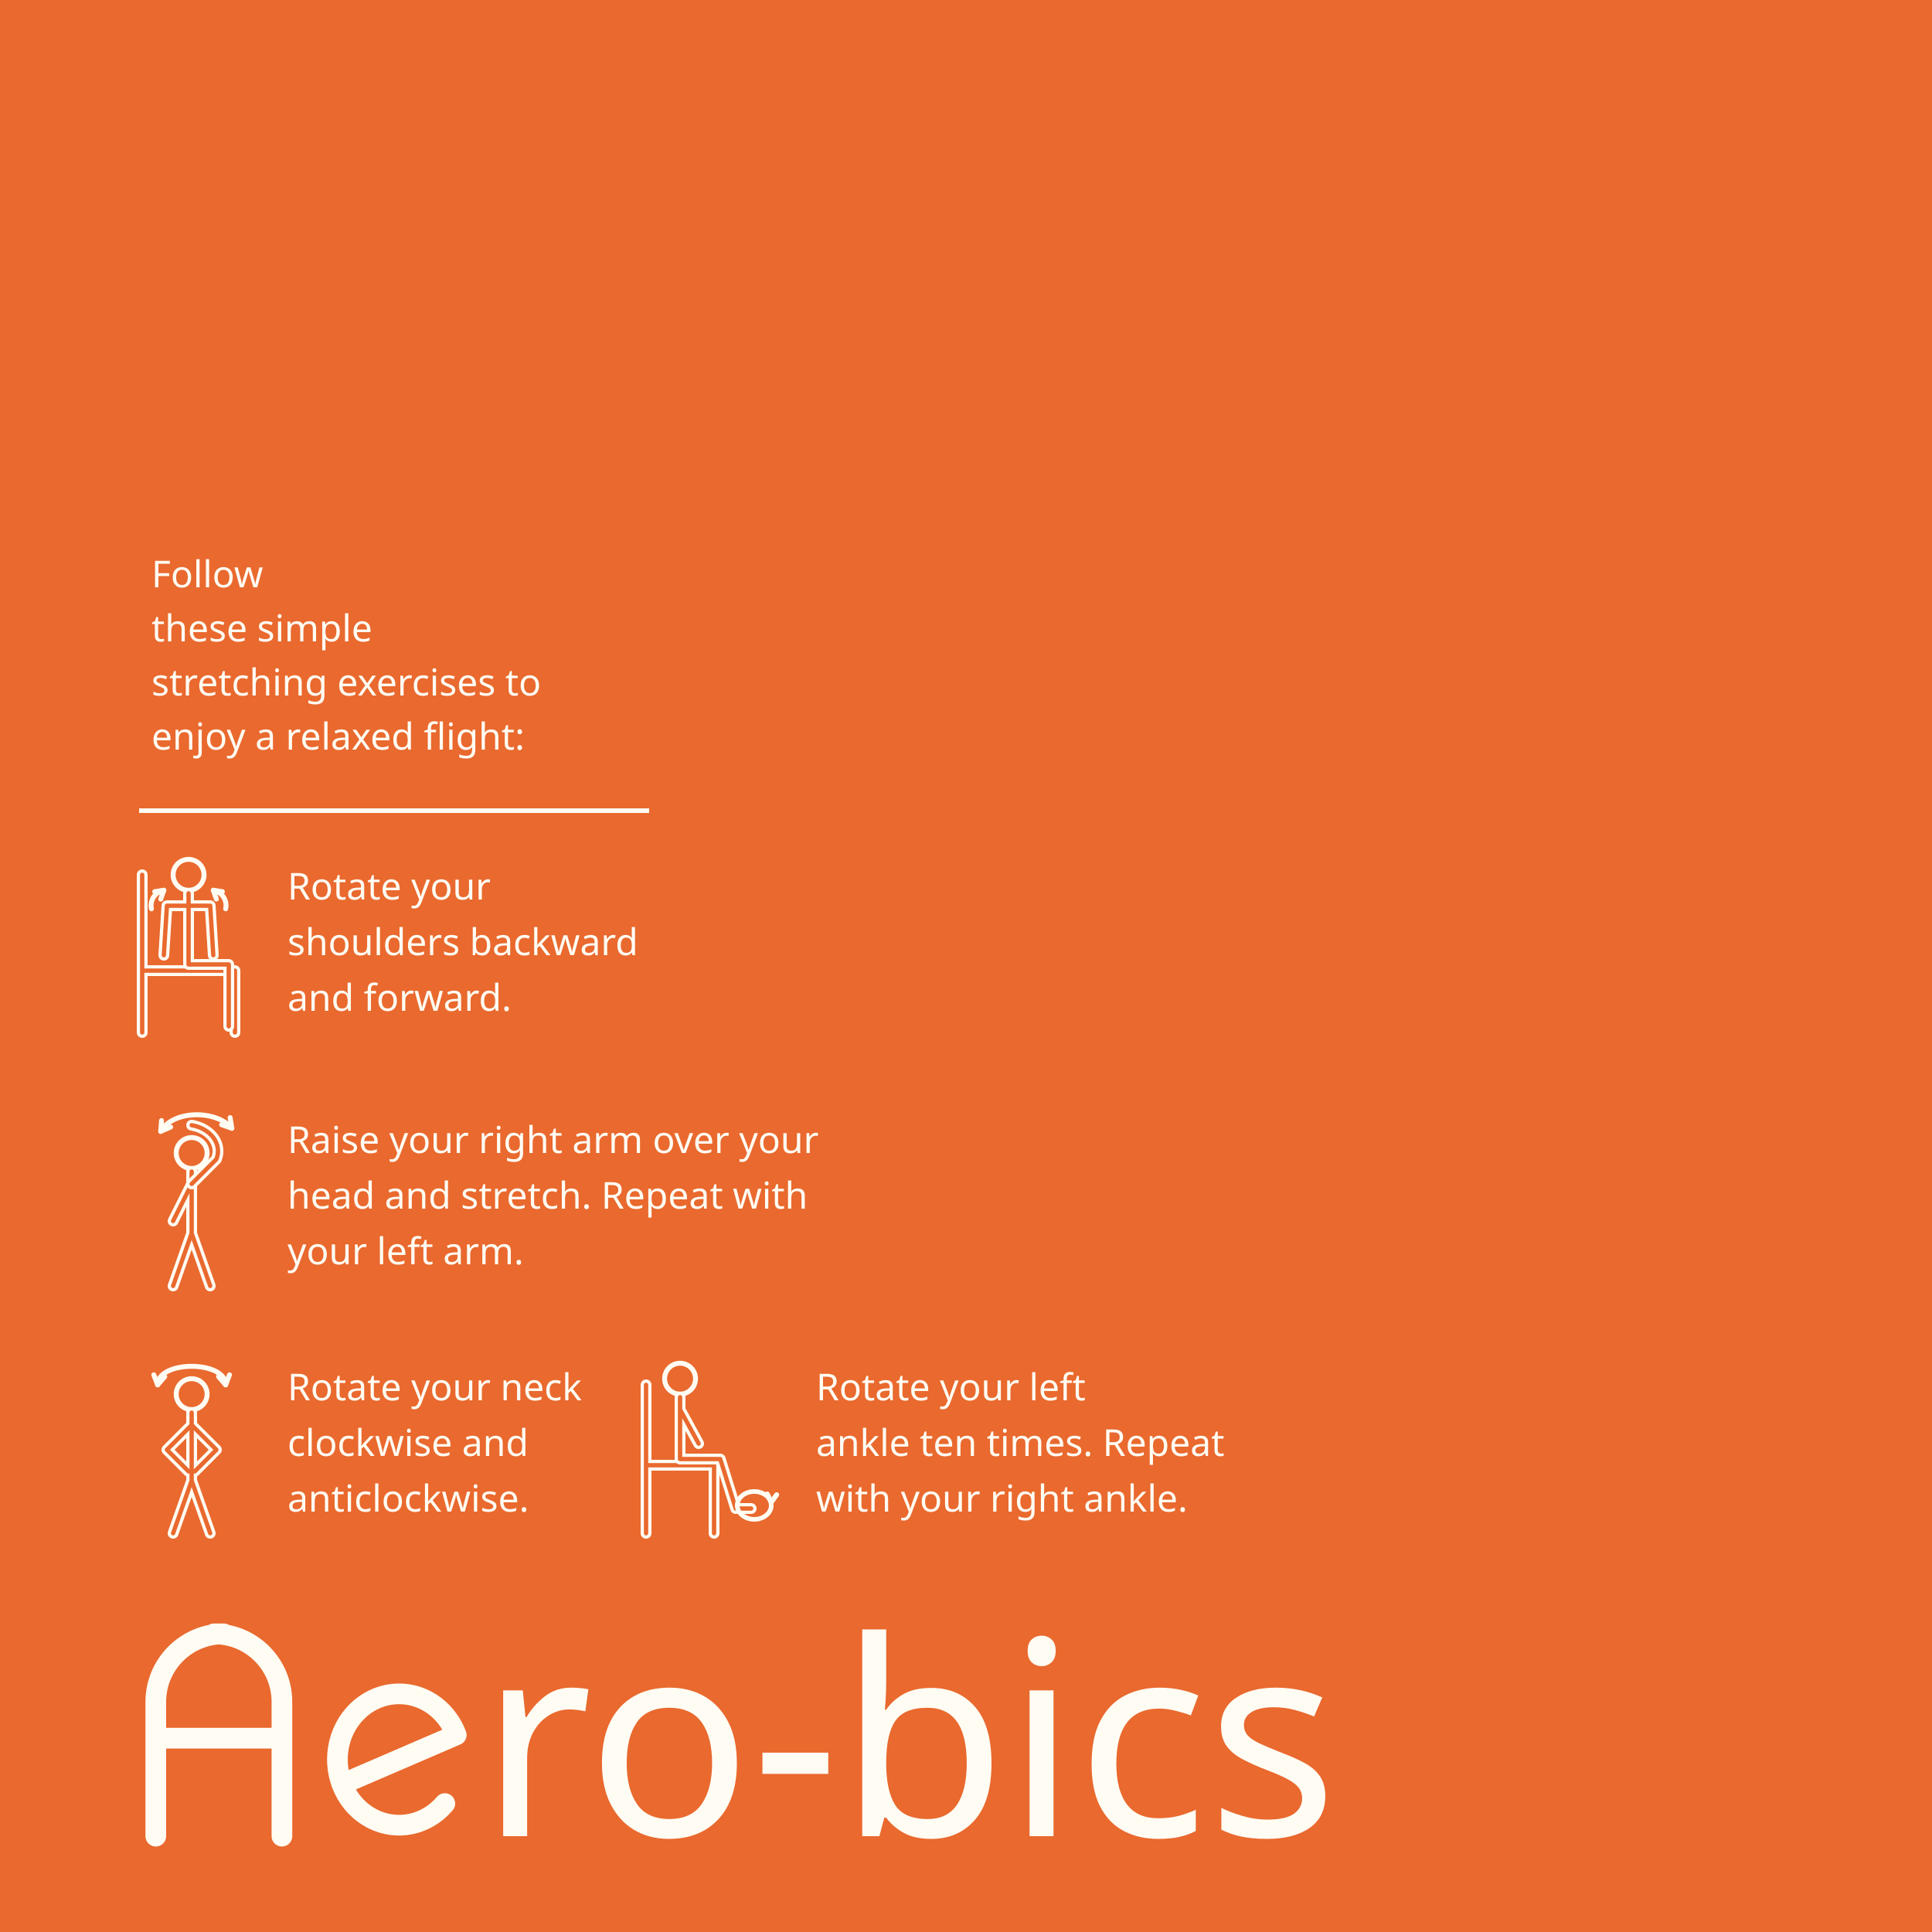
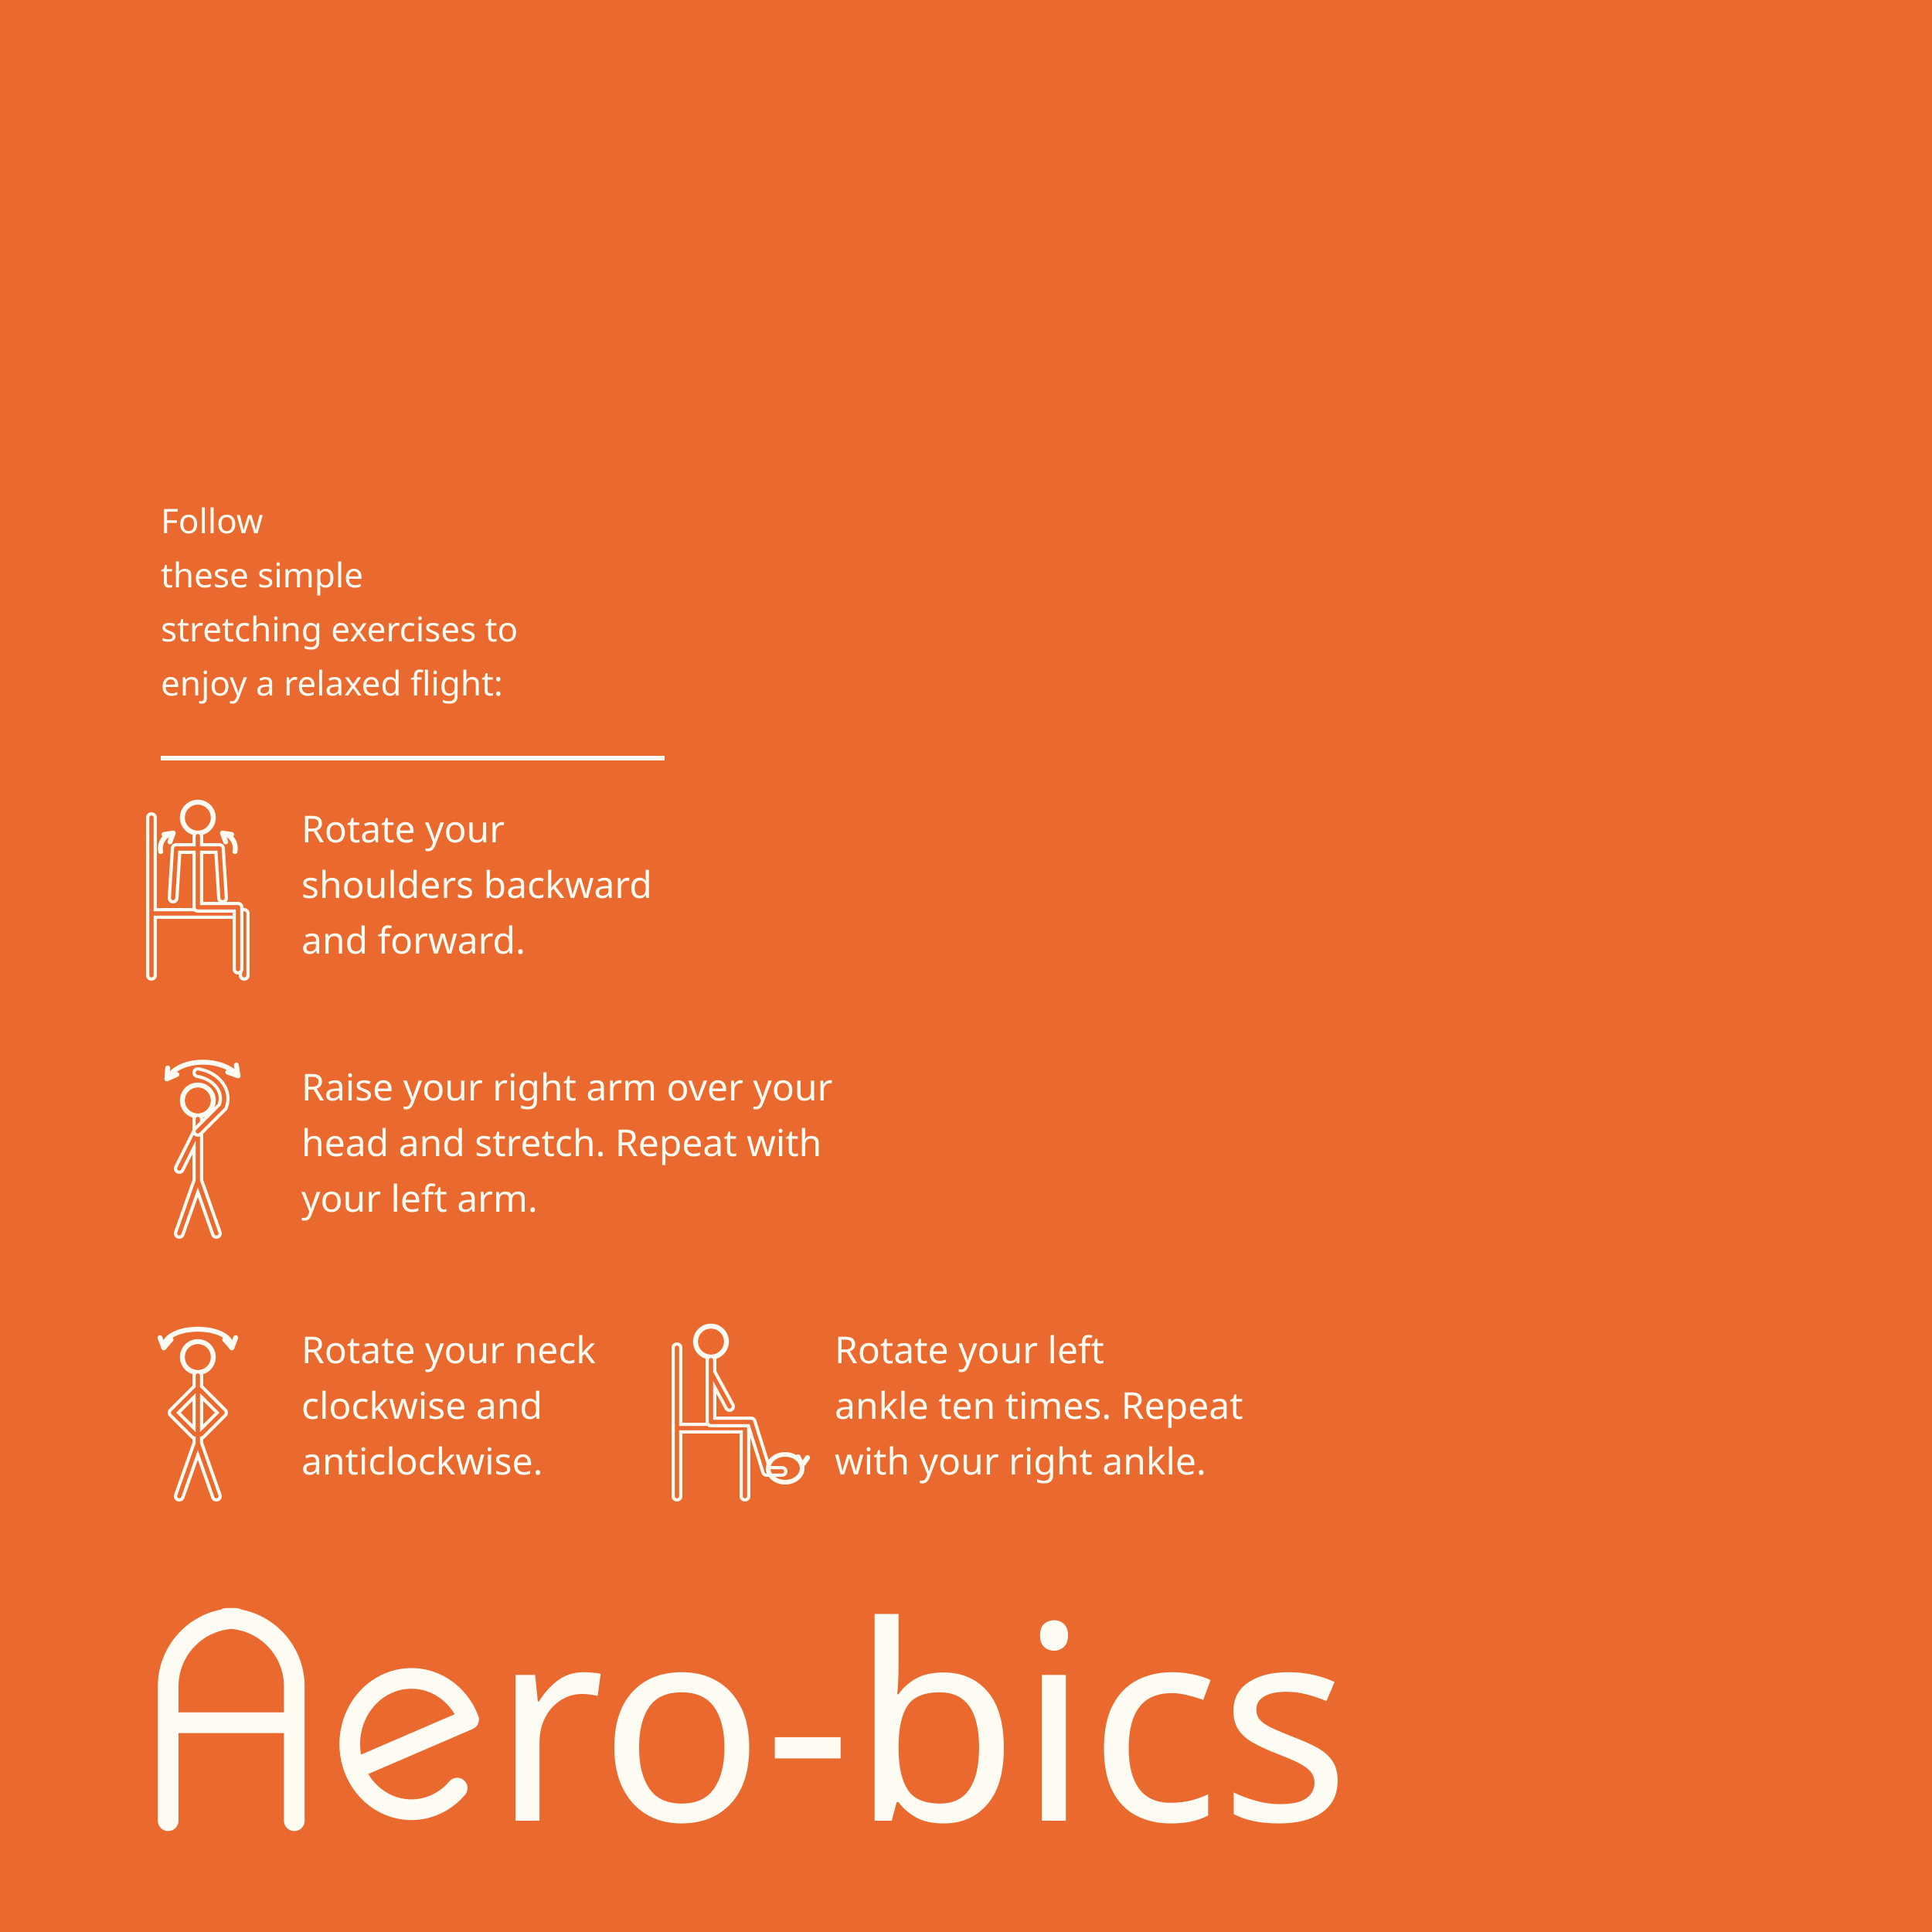
<svg xmlns="http://www.w3.org/2000/svg" viewBox="0 0 1250 1250" data-width="4096">
  <rect width="1250.0" height="1250.0" fill="#e9692e" />
-   <text x="98.0" y="380.0" font-family="Comfortaa" font-weight="400" font-size="24.0" fill="#fffcf3" text-anchor="start">Follow</text>
-   <text x="98.0" y="415.0" font-family="Comfortaa" font-weight="400" font-size="24.0" fill="#fffcf3" text-anchor="start">these simple</text>
-   <text x="98.0" y="450.0" font-family="Comfortaa" font-weight="400" font-size="24.0" fill="#fffcf3" text-anchor="start">stretching exercises to</text>
-   <text x="98.0" y="485.0" font-family="Comfortaa" font-weight="400" font-size="24.0" fill="#fffcf3" text-anchor="start">enjoy a relaxed flight:</text>
-   <rect x="90.0" y="523" width="330" height="3" fill="#fffcf3" />
-   <g transform="translate(86.0,552.0)">
+   <text x="104.0" y="345.0" font-family="Comfortaa" font-weight="400" font-size="22.0" fill="#fffcf3" text-anchor="start">Follow</text>
+   <text x="104.0" y="380.0" font-family="Comfortaa" font-weight="400" font-size="22.0" fill="#fffcf3" text-anchor="start">these simple</text>
+   <text x="104.0" y="415.0" font-family="Comfortaa" font-weight="400" font-size="22.0" fill="#fffcf3" text-anchor="start">stretching exercises to</text>
+   <text x="104.0" y="450.0" font-family="Comfortaa" font-weight="400" font-size="22.0" fill="#fffcf3" text-anchor="start">enjoy a relaxed flight:</text>
+   <rect x="104.0" y="489" width="326" height="3" fill="#fffcf3" />
+   <g transform="translate(92.0,515.0) scale(1.0)">
    <path d="M6,14 L6,116 M6,76 L66,76 L66,116" fill="none" stroke="#fffcf3" stroke-width="7" stroke-linecap="round" stroke-linejoin="round" />
    <path d="M6,14 L6,116 M6,76 L66,76 L66,116" fill="none" stroke="#e9692e" stroke-width="2.8" stroke-linecap="round" stroke-linejoin="round" />
    <circle cx="36" cy="14" r="10" fill="none" stroke="#fffcf3" stroke-width="3.2" />
    <path d="M36,26 L36,72 M22,34 L50,34 M22,34 L20,66 M50,34 L52,66 M36,72 L62,72 L62,112" fill="none" stroke="#fffcf3" stroke-width="7" stroke-linecap="round" stroke-linejoin="round" />
    <path d="M36,26 L36,72 M22,34 L50,34 M22,34 L20,66 M50,34 L52,66 M36,72 L62,72 L62,112" fill="none" stroke="#e9692e" stroke-width="2.8" stroke-linecap="round" stroke-linejoin="round" />
    <path d="M12,36 A10,10 0 0 1 20,24" fill="none" stroke="#fffcf3" stroke-width="3.2" stroke-linecap="round" stroke-linejoin="round" />
    <path d="M18.0,29.7 L20.0,24.0 L14.1,24.9" fill="none" stroke="#fffcf3" stroke-width="3.2" stroke-linecap="round" stroke-linejoin="round" />
    <path d="M60,36 A10,10 0 0 0 52,24" fill="none" stroke="#fffcf3" stroke-width="3.2" stroke-linecap="round" stroke-linejoin="round" />
    <path d="M57.9,24.9 L52.0,24.0 L54.0,29.7" fill="none" stroke="#fffcf3" stroke-width="3.2" stroke-linecap="round" stroke-linejoin="round" />
  </g>
-   <text x="186.0" y="582.0" font-family="Comfortaa" font-weight="400" font-size="24.0" fill="#fffcf3" text-anchor="start">Rotate your</text>
-   <text x="186.0" y="618.0" font-family="Comfortaa" font-weight="400" font-size="24.0" fill="#fffcf3" text-anchor="start">shoulders backward</text>
-   <text x="186.0" y="654.0" font-family="Comfortaa" font-weight="400" font-size="24.0" fill="#fffcf3" text-anchor="start">and forward.</text>
-   <g transform="translate(90.0,716.0)">
+   <text x="195.0" y="545.0" font-family="Comfortaa" font-weight="400" font-size="24.0" fill="#fffcf3" text-anchor="start">Rotate your</text>
+   <text x="195.0" y="581.0" font-family="Comfortaa" font-weight="400" font-size="24.0" fill="#fffcf3" text-anchor="start">shoulders backward</text>
+   <text x="195.0" y="617.0" font-family="Comfortaa" font-weight="400" font-size="24.0" fill="#fffcf3" text-anchor="start">and forward.</text>
+   <g transform="translate(94.0,682.0) scale(1.0)">
    <circle cx="34" cy="30" r="10" fill="none" stroke="#fffcf3" stroke-width="3.2" />
    <path d="M34,42 L34,82 L22,116 M34,82 L46,116 M34,50 L22,74" fill="none" stroke="#fffcf3" stroke-width="7" stroke-linecap="round" stroke-linejoin="round" />
    <path d="M34,42 L34,82 L22,116 M34,82 L46,116 M34,50 L22,74" fill="none" stroke="#e9692e" stroke-width="2.8" stroke-linecap="round" stroke-linejoin="round" />
    <path d="M34,50 L50,34 C54,24 46,14 34,12" fill="none" stroke="#fffcf3" stroke-width="7" stroke-linecap="round" stroke-linejoin="round" />
    <path d="M34,50 L50,34 C54,24 46,14 34,12" fill="none" stroke="#e9692e" stroke-width="2.8" stroke-linecap="round" stroke-linejoin="round" />
    <path d="M14,16 C22,2 50,2 60,14" fill="none" stroke="#fffcf3" stroke-width="3.2" stroke-linecap="round" stroke-linejoin="round" />
    <path d="M14.5,9.0 L14.0,16.0 L20.4,13.2" fill="none" stroke="#fffcf3" stroke-width="3.2" stroke-linecap="round" stroke-linejoin="round" />
    <path d="M53.4,11.7 L60.0,14.0 L58.9,7.1" fill="none" stroke="#fffcf3" stroke-width="3.2" stroke-linecap="round" stroke-linejoin="round" />
  </g>
-   <text x="186.0" y="746.0" font-family="Comfortaa" font-weight="400" font-size="24.0" fill="#fffcf3" text-anchor="start">Raise your right arm over your</text>
-   <text x="186.0" y="782.0" font-family="Comfortaa" font-weight="400" font-size="24.0" fill="#fffcf3" text-anchor="start">head and stretch. Repeat with</text>
-   <text x="186.0" y="818.0" font-family="Comfortaa" font-weight="400" font-size="24.0" fill="#fffcf3" text-anchor="start">your left arm.</text>
-   <g transform="translate(88.0,876.0)">
+   <text x="195.0" y="712.0" font-family="Comfortaa" font-weight="400" font-size="24.0" fill="#fffcf3" text-anchor="start">Raise your right arm over your</text>
+   <text x="195.0" y="748.0" font-family="Comfortaa" font-weight="400" font-size="24.0" fill="#fffcf3" text-anchor="start">head and stretch. Repeat with</text>
+   <text x="195.0" y="784.0" font-family="Comfortaa" font-weight="400" font-size="24.0" fill="#fffcf3" text-anchor="start">your left arm.</text>
+   <g transform="translate(92.0,852.0) scale(1.0)">
    <circle cx="36" cy="26" r="10" fill="none" stroke="#fffcf3" stroke-width="3.2" />
    <path d="M36,38 L36,82 L24,116 M36,82 L48,116 M36,46 L20,62 L34,76 M36,46 L52,62 L38,76" fill="none" stroke="#fffcf3" stroke-width="7" stroke-linecap="round" stroke-linejoin="round" />
    <path d="M36,38 L36,82 L24,116 M36,82 L48,116 M36,46 L20,62 L34,76 M36,46 L52,62 L38,76" fill="none" stroke="#e9692e" stroke-width="2.8" stroke-linecap="round" stroke-linejoin="round" />
    <path d="M14,20 C14,4 58,4 58,20" fill="none" stroke="#fffcf3" stroke-width="3.2" stroke-linecap="round" stroke-linejoin="round" />
    <path d="M11.5,13.5 L14.0,20.0 L18.6,14.7" fill="none" stroke="#fffcf3" stroke-width="3.2" stroke-linecap="round" stroke-linejoin="round" />
    <path d="M53.4,14.7 L58.0,20.0 L60.5,13.5" fill="none" stroke="#fffcf3" stroke-width="3.2" stroke-linecap="round" stroke-linejoin="round" />
  </g>
-   <text x="186.0" y="906.0" font-family="Comfortaa" font-weight="400" font-size="24.0" fill="#fffcf3" text-anchor="start">Rotate your neck</text>
-   <text x="186.0" y="942.0" font-family="Comfortaa" font-weight="400" font-size="24.0" fill="#fffcf3" text-anchor="start">clockwise and</text>
-   <text x="186.0" y="978.0" font-family="Comfortaa" font-weight="400" font-size="24.0" fill="#fffcf3" text-anchor="start">anticlockwise.</text>
-   <g transform="translate(412.0,876.0)">
+   <text x="195.0" y="882.0" font-family="Comfortaa" font-weight="400" font-size="24.0" fill="#fffcf3" text-anchor="start">Rotate your neck</text>
+   <text x="195.0" y="918.0" font-family="Comfortaa" font-weight="400" font-size="24.0" fill="#fffcf3" text-anchor="start">clockwise and</text>
+   <text x="195.0" y="954.0" font-family="Comfortaa" font-weight="400" font-size="24.0" fill="#fffcf3" text-anchor="start">anticlockwise.</text>
+   <g transform="translate(432.0,852.0) scale(1.0)">
    <path d="M6,20 L6,116 M6,72 L50,72 L50,116" fill="none" stroke="#fffcf3" stroke-width="7" stroke-linecap="round" stroke-linejoin="round" />
    <path d="M6,20 L6,116 M6,72 L50,72 L50,116" fill="none" stroke="#e9692e" stroke-width="2.8" stroke-linecap="round" stroke-linejoin="round" />
    <circle cx="28" cy="16" r="10" fill="none" stroke="#fffcf3" stroke-width="3.2" />
    <path d="M28,28 L28,68 M28,36 L40,58 M28,68 L54,68 L64,100 L74,100" fill="none" stroke="#fffcf3" stroke-width="7" stroke-linecap="round" stroke-linejoin="round" />
    <path d="M28,28 L28,68 M28,36 L40,58 M28,68 L54,68 L64,100 L74,100" fill="none" stroke="#e9692e" stroke-width="2.8" stroke-linecap="round" stroke-linejoin="round" />
    <ellipse cx="76" cy="98" rx="11" ry="9" fill="none" stroke="#fffcf3" stroke-width="3" />
    <path d="M84.4,90.6 L87.0,96.0 L90.5,91.1" fill="none" stroke="#fffcf3" stroke-width="3.2" stroke-linecap="round" stroke-linejoin="round" />
  </g>
-   <text x="528.0" y="906.0" font-family="Comfortaa" font-weight="400" font-size="24.0" fill="#fffcf3" text-anchor="start">Rotate your left</text>
-   <text x="528.0" y="942.0" font-family="Comfortaa" font-weight="400" font-size="24.0" fill="#fffcf3" text-anchor="start">ankle ten times. Repeat</text>
-   <text x="528.0" y="978.0" font-family="Comfortaa" font-weight="400" font-size="24.0" fill="#fffcf3" text-anchor="start">with your right ankle.</text>
-   <path d="M100.8,1188.0 L100.8,1101.1 A44.0,44.0 0 0 1 144.8,1057.1 L138.4,1057.1 A44.0,44.0 0 0 1 182.4,1101.1 L182.4,1188.0 M100.8,1124.6 L182.4,1124.6" fill="none" stroke="#fffcf3" stroke-width="13.38" stroke-linecap="round" stroke-linejoin="round" />
-   <path d="M295.2,1122.5 A39.9,42.5 0 1 0 287.8,1166.9 M221.2,1154.4 L295.2,1122.5" fill="none" stroke="#fffcf3" stroke-width="13.38" stroke-linecap="round" stroke-linejoin="round" />
-   <text x="310.6" y="1188.0" font-family="Comfortaa" font-weight="400" font-size="176.0" fill="#fffcf3" text-anchor="start">ro-bics</text>
+   <text x="540.0" y="882.0" font-family="Comfortaa" font-weight="400" font-size="24.0" fill="#fffcf3" text-anchor="start">Rotate your left</text>
+   <text x="540.0" y="918.0" font-family="Comfortaa" font-weight="400" font-size="24.0" fill="#fffcf3" text-anchor="start">ankle ten times. Repeat</text>
+   <text x="540.0" y="954.0" font-family="Comfortaa" font-weight="400" font-size="24.0" fill="#fffcf3" text-anchor="start">with your right ankle.</text>
+   <g transform="translate(88.0,1178) scale(1.0,1) translate(-88.0,-1178)">
+     <path d="M108.8,1178.0 L108.8,1091.1 A44.0,44.0 0 0 1 152.8,1047.1 L146.4,1047.1 A44.0,44.0 0 0 1 190.4,1091.1 L190.4,1178.0 M108.8,1114.6 L190.4,1114.6" fill="none" stroke="#fffcf3" stroke-width="13.38" stroke-linecap="round" stroke-linejoin="round" />
+     <path d="M303.2,1112.5 A39.9,42.5 0 1 0 295.8,1156.9 M229.2,1144.4 L303.2,1112.5" fill="none" stroke="#fffcf3" stroke-width="13.38" stroke-linecap="round" stroke-linejoin="round" />
+     <text x="318.6" y="1178.0" font-family="Comfortaa" font-weight="400" font-size="176.0" fill="#fffcf3" text-anchor="start">ro-bics</text>
+   </g>
</svg>
